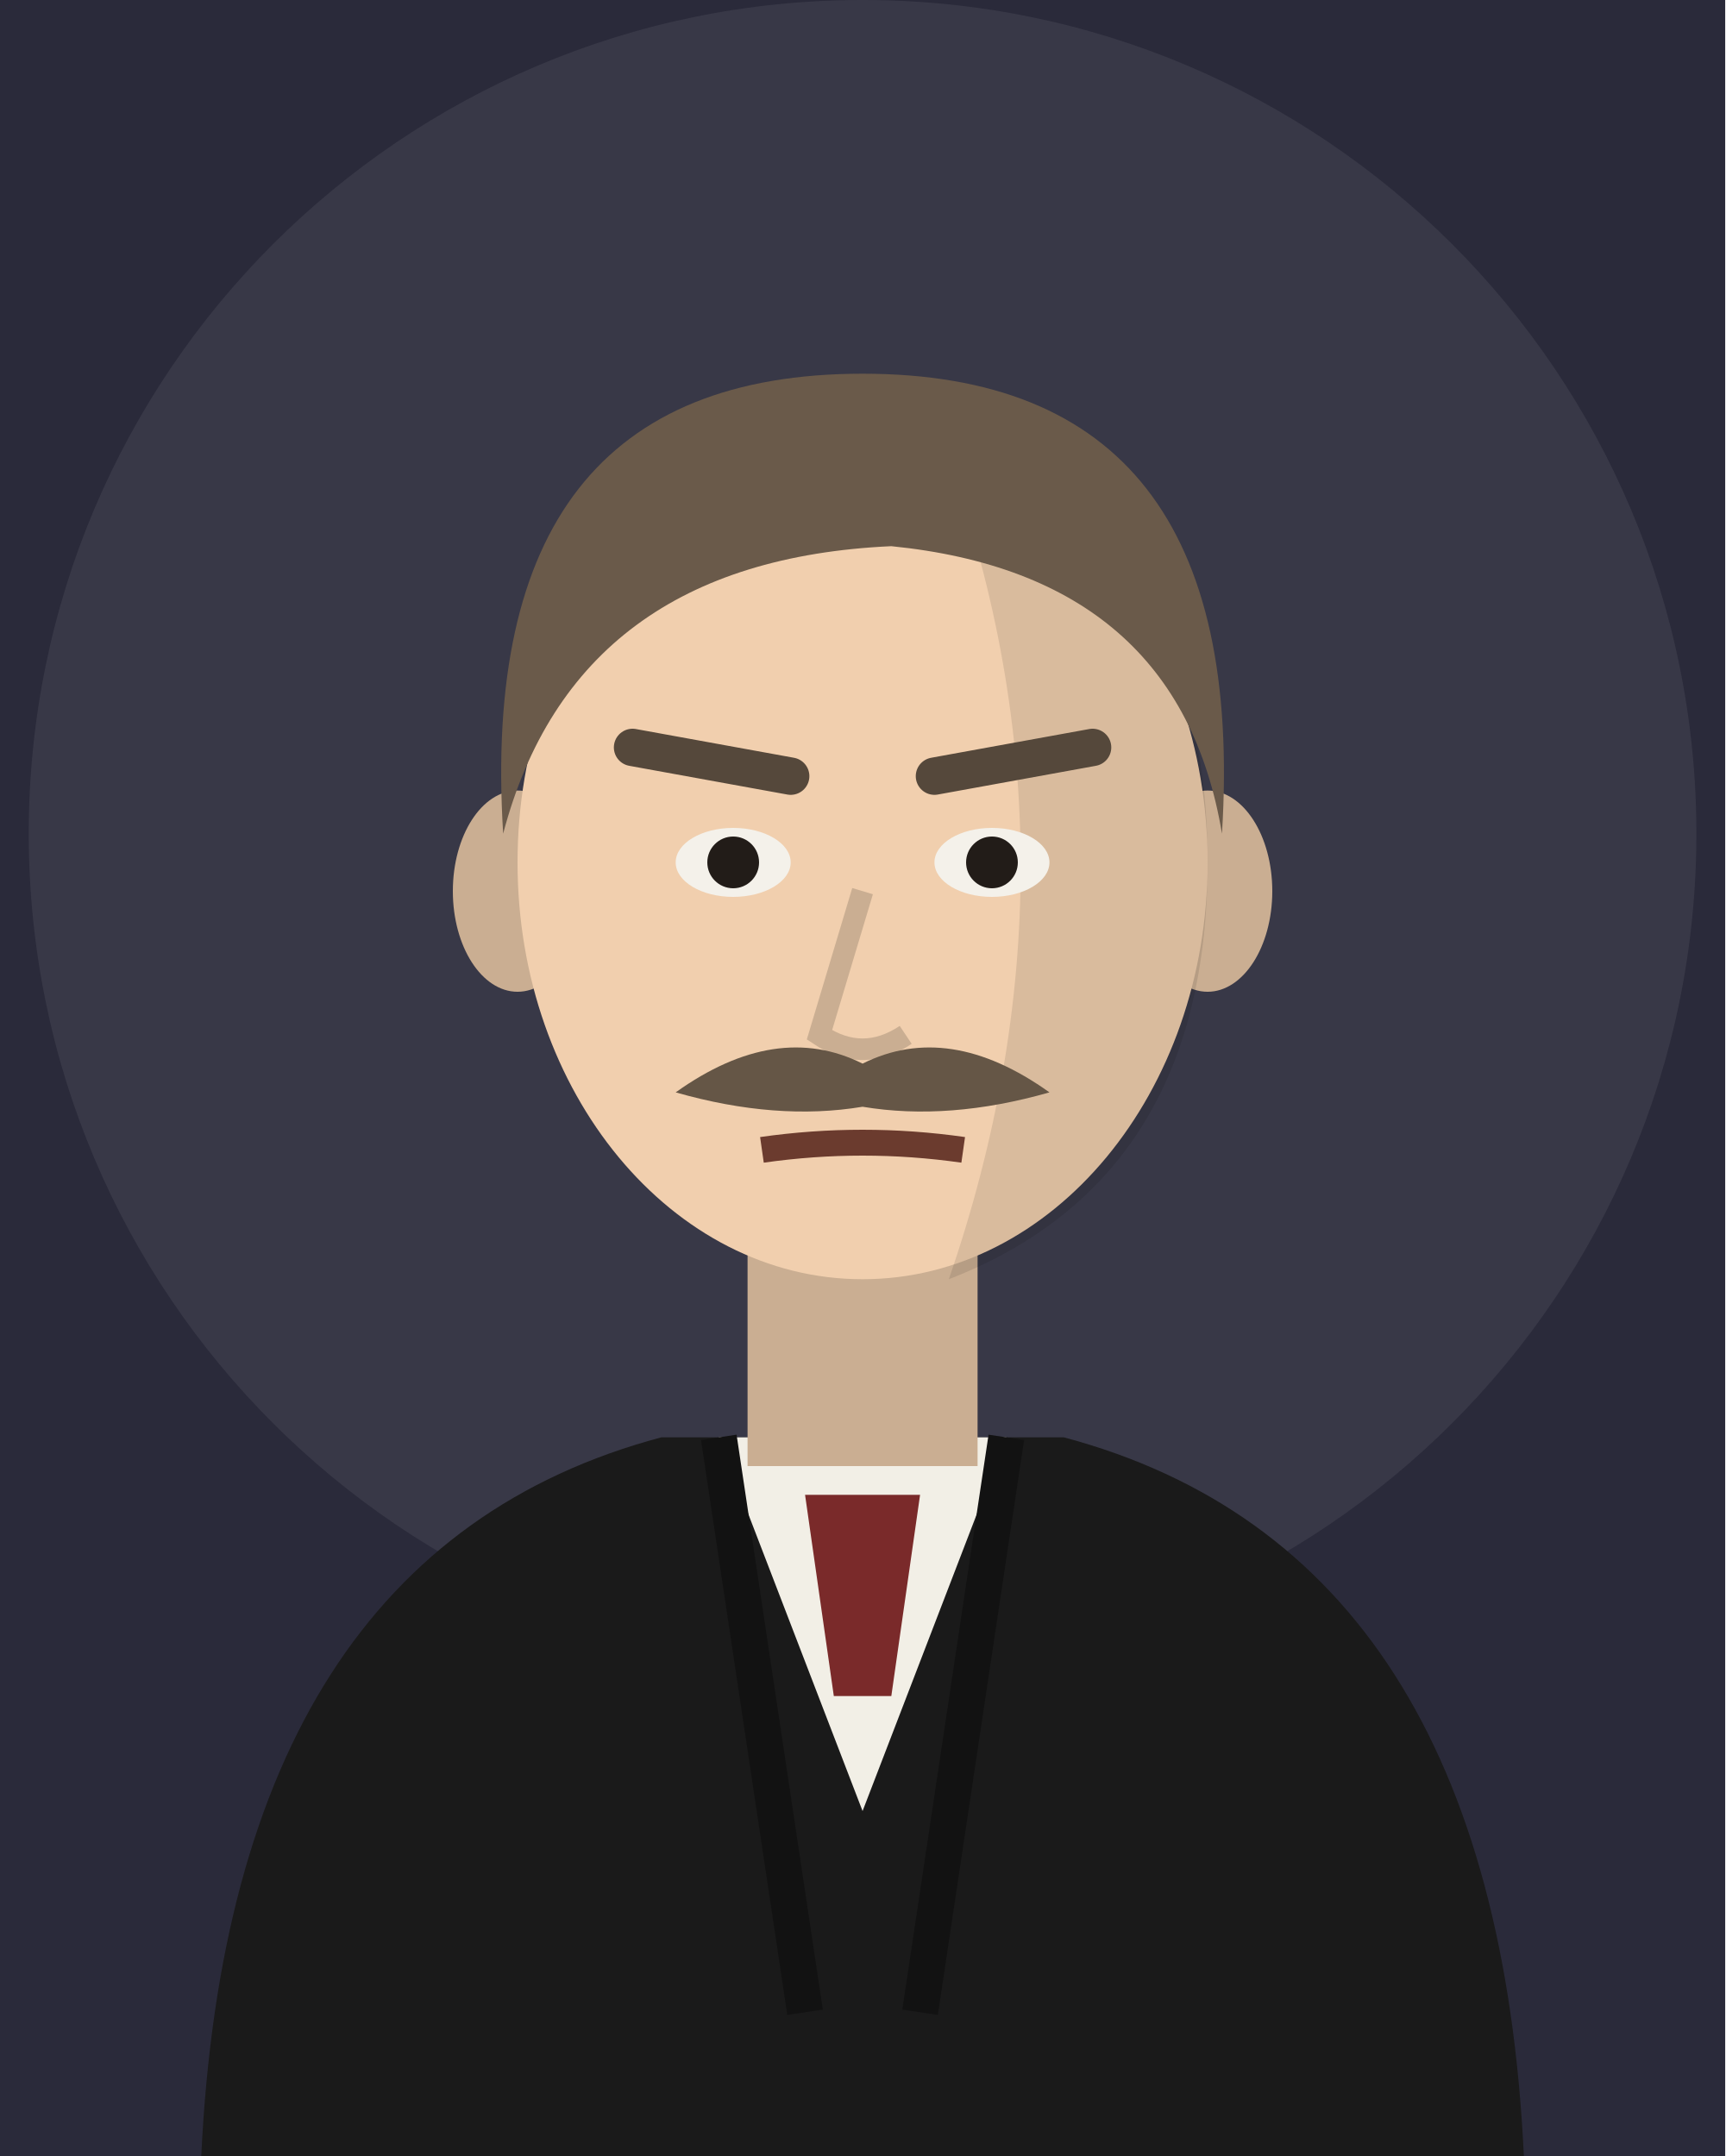
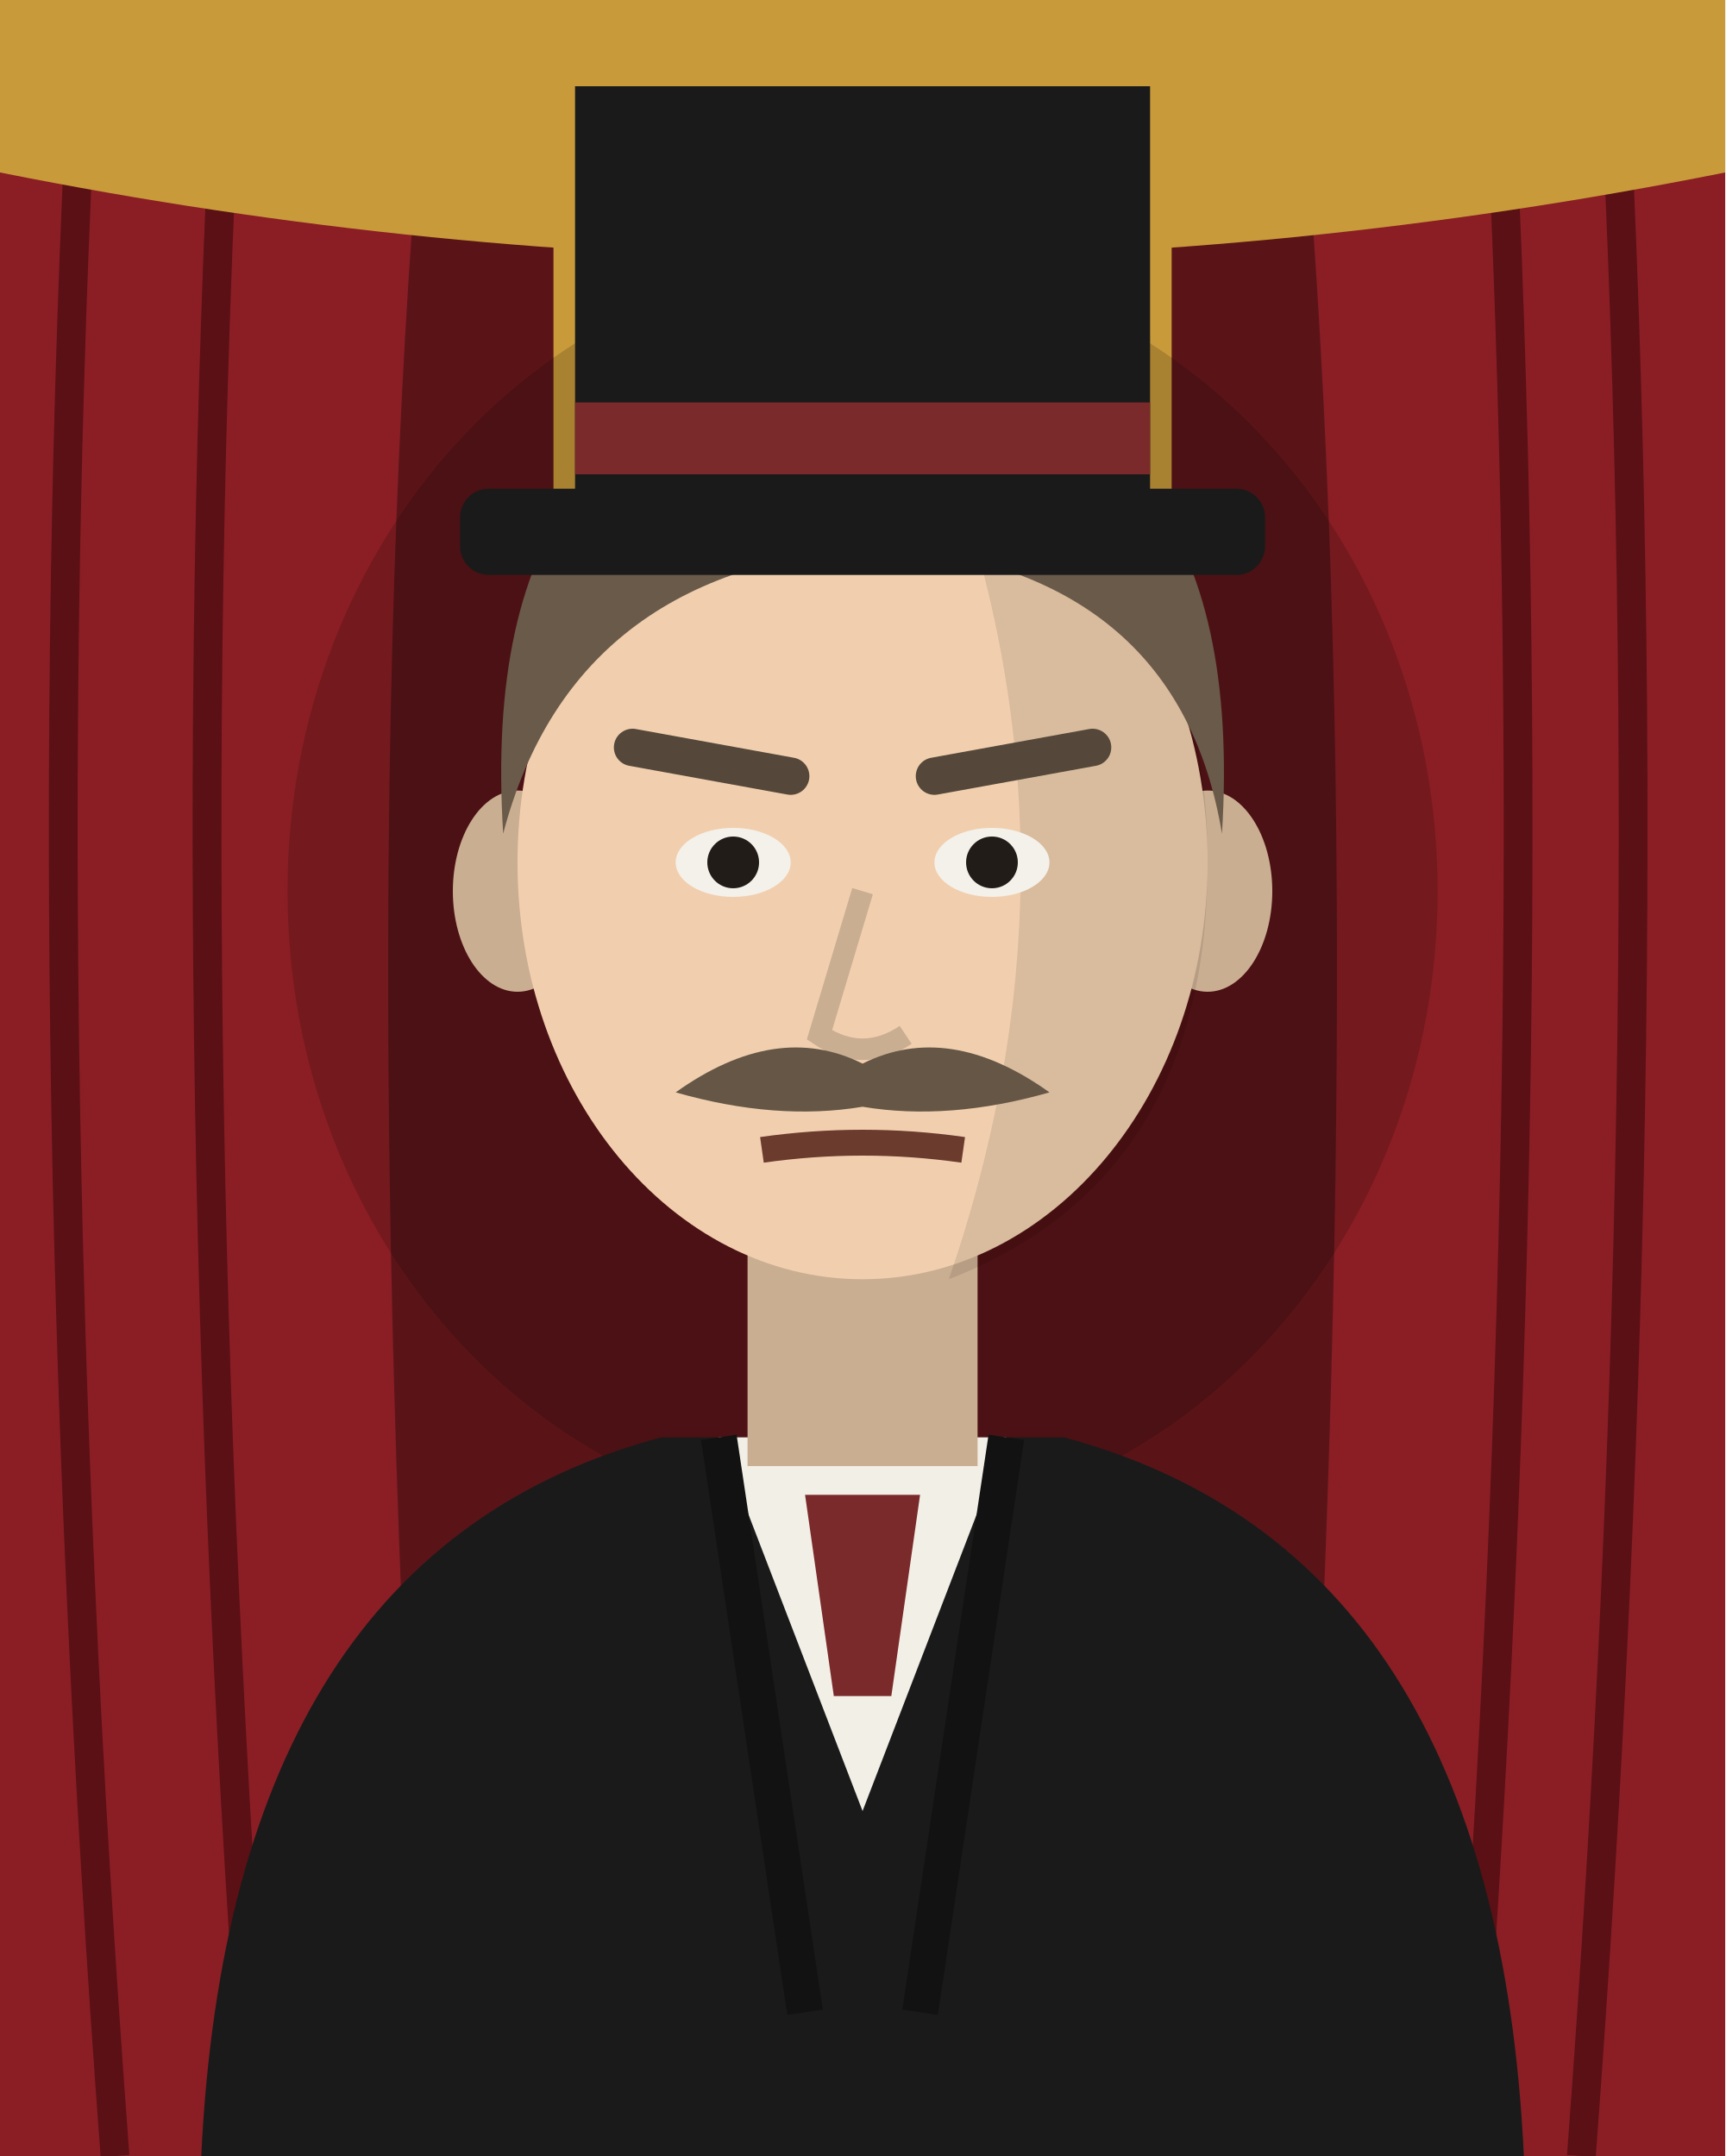
<svg xmlns="http://www.w3.org/2000/svg" viewBox="0 0 120 150" role="img" aria-label="Charles Whitmore">
  <style>.fx{transform-box:fill-box;transform-origin:center}.tw{animation:tw 3s ease-in-out infinite}.pu{animation:pu 4s ease-in-out infinite}@keyframes tw{50%{opacity:.25}}@keyframes pu{50%{opacity:.55}}@keyframes spin{to{transform:rotate(360deg)}}@media (prefers-reduced-motion:reduce){*{animation:none!important}}</style>
-   <rect width="120" height="150" fill="#2a2a3a" />
-   <circle cx="60" cy="58" r="58" fill="#fff" opacity=".07" />
+   <rect width="120" height="150" fill="#5a1418" />
+   <path d="M0 0 H30 Q24 60 30 150 H0Z M120 0 H90 Q96 60 90 150 H120Z" fill="#8a1e24" />
+   <path d="M6 0 Q2 70 8 150 M16 0 Q12 70 18 150 M104 0 Q108 70 102 150 M112 0 Q116 70 110 150" stroke="#5a1014" stroke-width="2" fill="none" />
+   <path d="M0 0 H120 V12 Q60 24 0 12Z" fill="#c89a3a" />
+   <rect x="40" y="18" width="40" height="30" fill="none" stroke="#c89a3a" stroke-width="3" />
+   <rect x="44" y="22" width="32" height="22" fill="#3a2a2a" />
+   <ellipse cx="60" cy="62" rx="40" ry="44" fill="#000" opacity=".16" />
  <path d="M14 150 Q16 108 46 100 H74 Q104 108 106 150Z" fill="#1a1a1a" />
  <path d="M50 100 L60 126 L70 100Z" fill="#f2efe6" />
  <path d="M56 104 L64 104 L62 118 L58 118Z" fill="#7a2a2a" />
  <path d="M50 100 L56 140 M70 100 L64 140" stroke="#121212" stroke-width="2.5" />
  <rect x="52" y="86" width="16" height="16" fill="#caae92" />
  <ellipse cx="36" cy="62" rx="4.5" ry="7" fill="#caae92" />
  <ellipse cx="84" cy="62" rx="4.5" ry="7" fill="#caae92" />
  <ellipse cx="60" cy="60" rx="24" ry="29" fill="#f1cfae" />
  <path d="M66 32 Q84 38 84 60 Q84 82 66 89 Q76 60 66 32Z" fill="#000" opacity=".1" />
  <path d="M35 58 Q33 26 60 26 Q87 26 85 58 Q82 40 62 38 Q40 39 35 58Z" fill="#6a5a4a" />
  <path d="M44 52 L55 54 M65 54 L76 52" stroke="#55483b" stroke-width="2.6" stroke-linecap="round" />
  <ellipse cx="51" cy="60" rx="4" ry="2.4" fill="#f4f1ea" />
  <circle cx="51" cy="60" r="1.8" fill="#221c18" />
  <ellipse cx="69" cy="60" rx="4" ry="2.4" fill="#f4f1ea" />
  <circle cx="69" cy="60" r="1.8" fill="#221c18" />
  <path d="M60 62 L57 72 Q60 74 63 72" fill="none" stroke="#caae92" stroke-width="1.5" />
  <path d="M53 80 Q60 79 67 80" stroke="#6b3b2e" stroke-width="1.8" fill="none" />
  <path d="M47 76 Q54 71 60 74 Q66 71 73 76 Q66 78 60 77 Q54 78 47 76Z" fill="#655646" />
+   <rect x="40" y="6" width="40" height="30" fill="#1a1a1a" />
+   <rect x="32" y="34" width="56" height="6" rx="2" fill="#1a1a1a" />
+   <rect x="40" y="28" width="40" height="5" fill="#7a2a2a" />
</svg>
